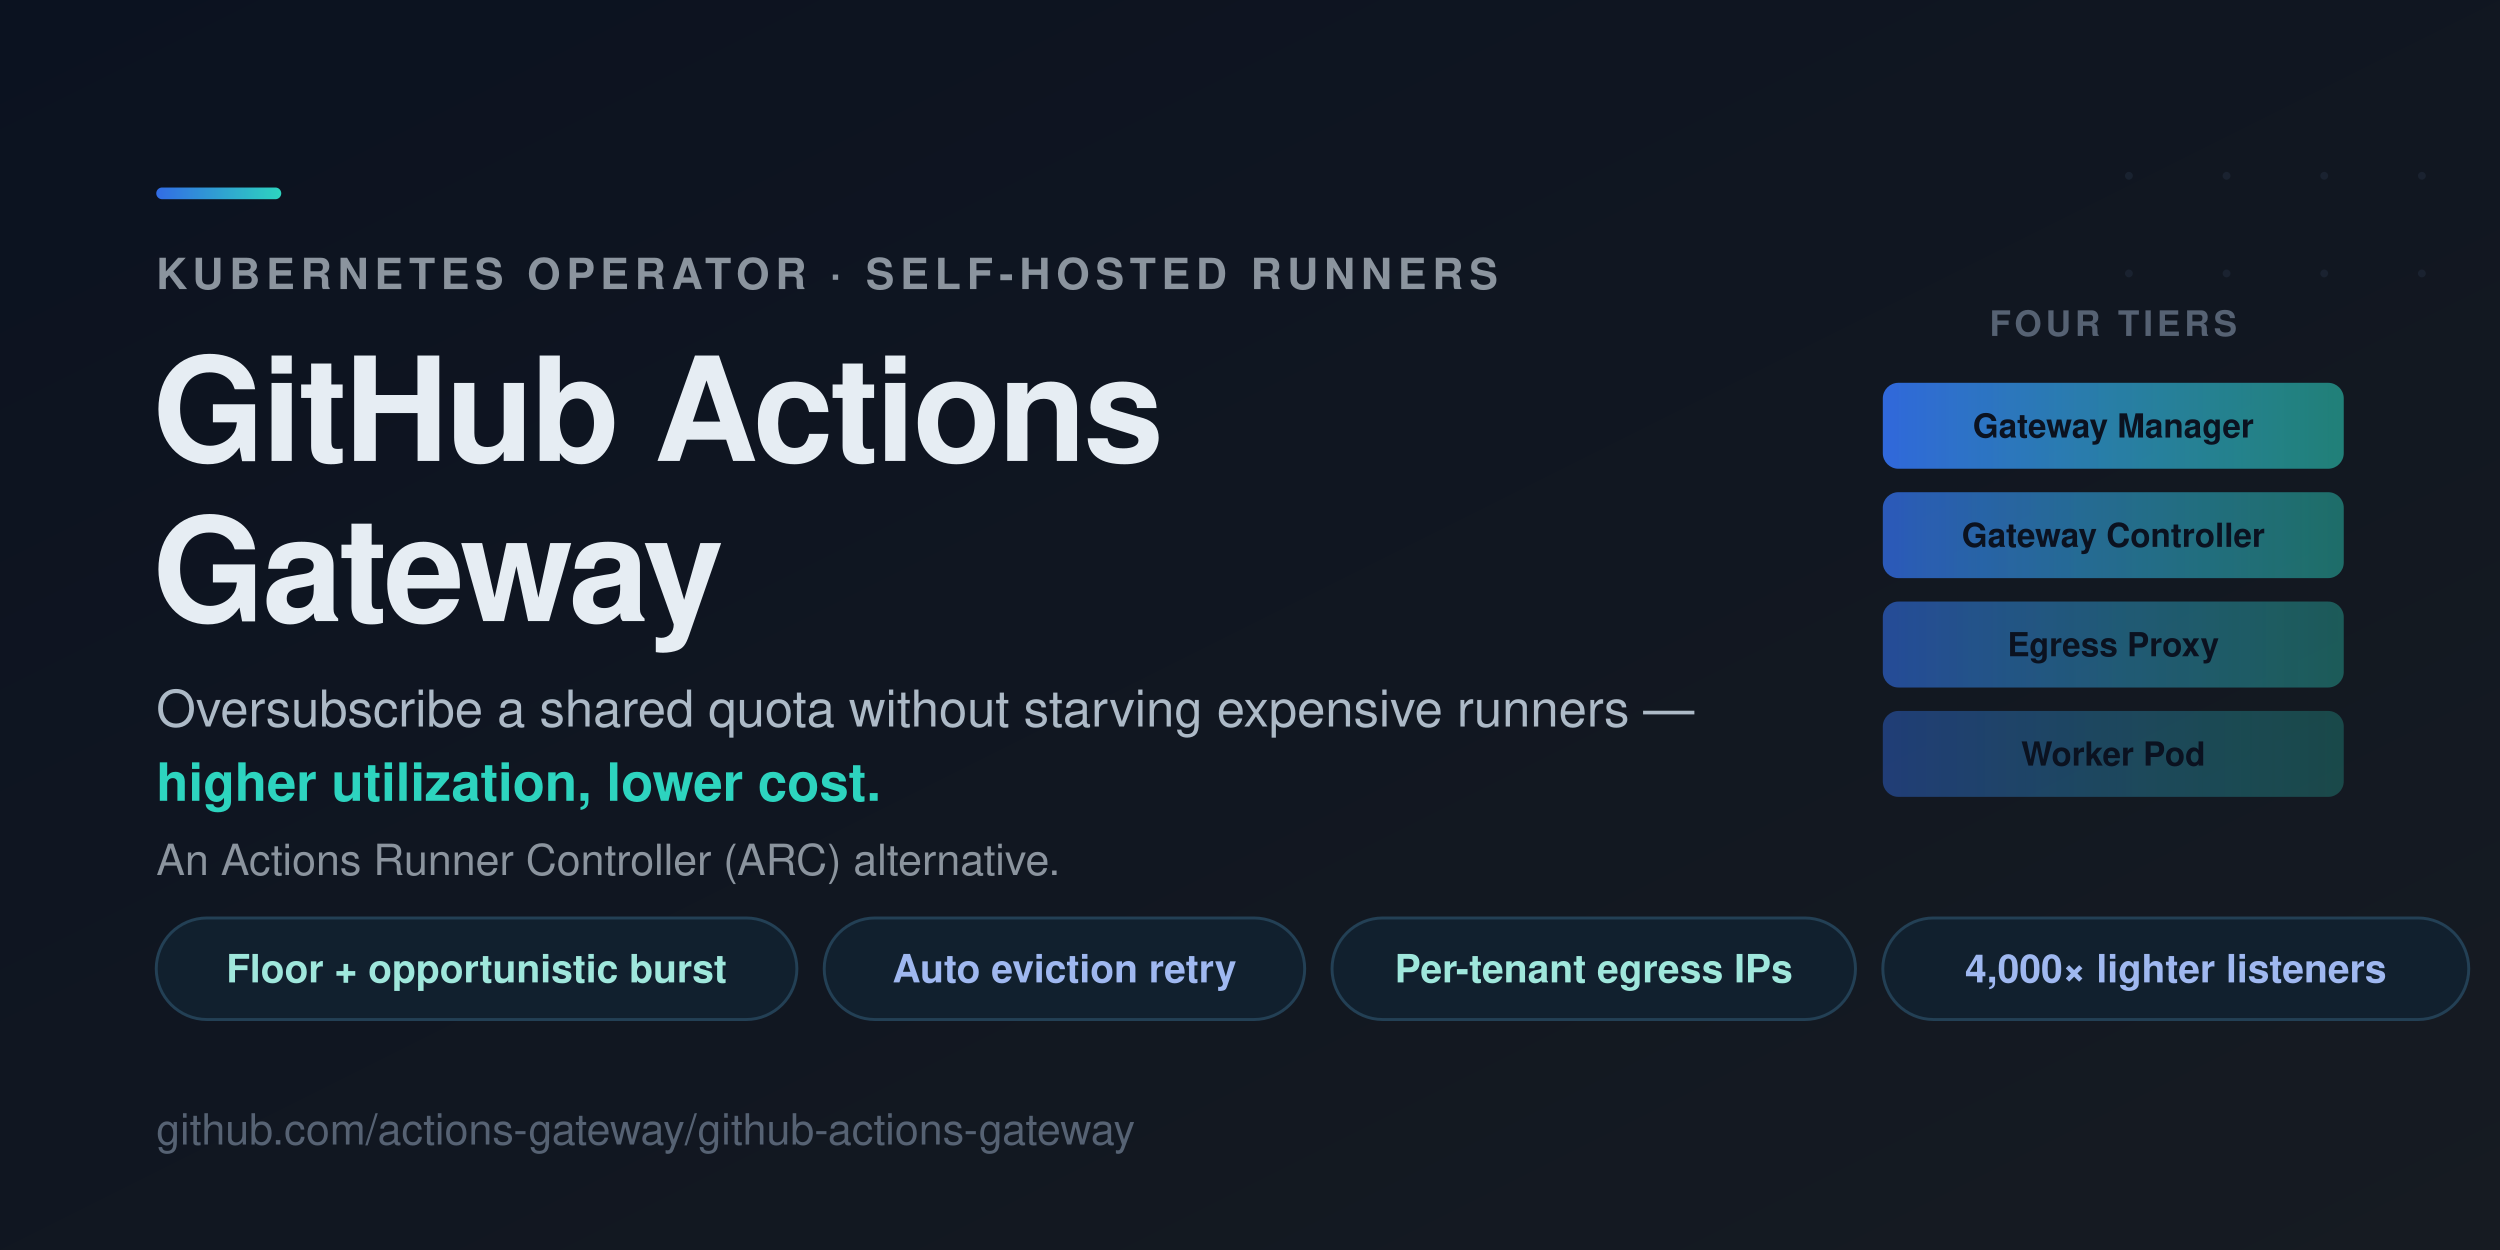
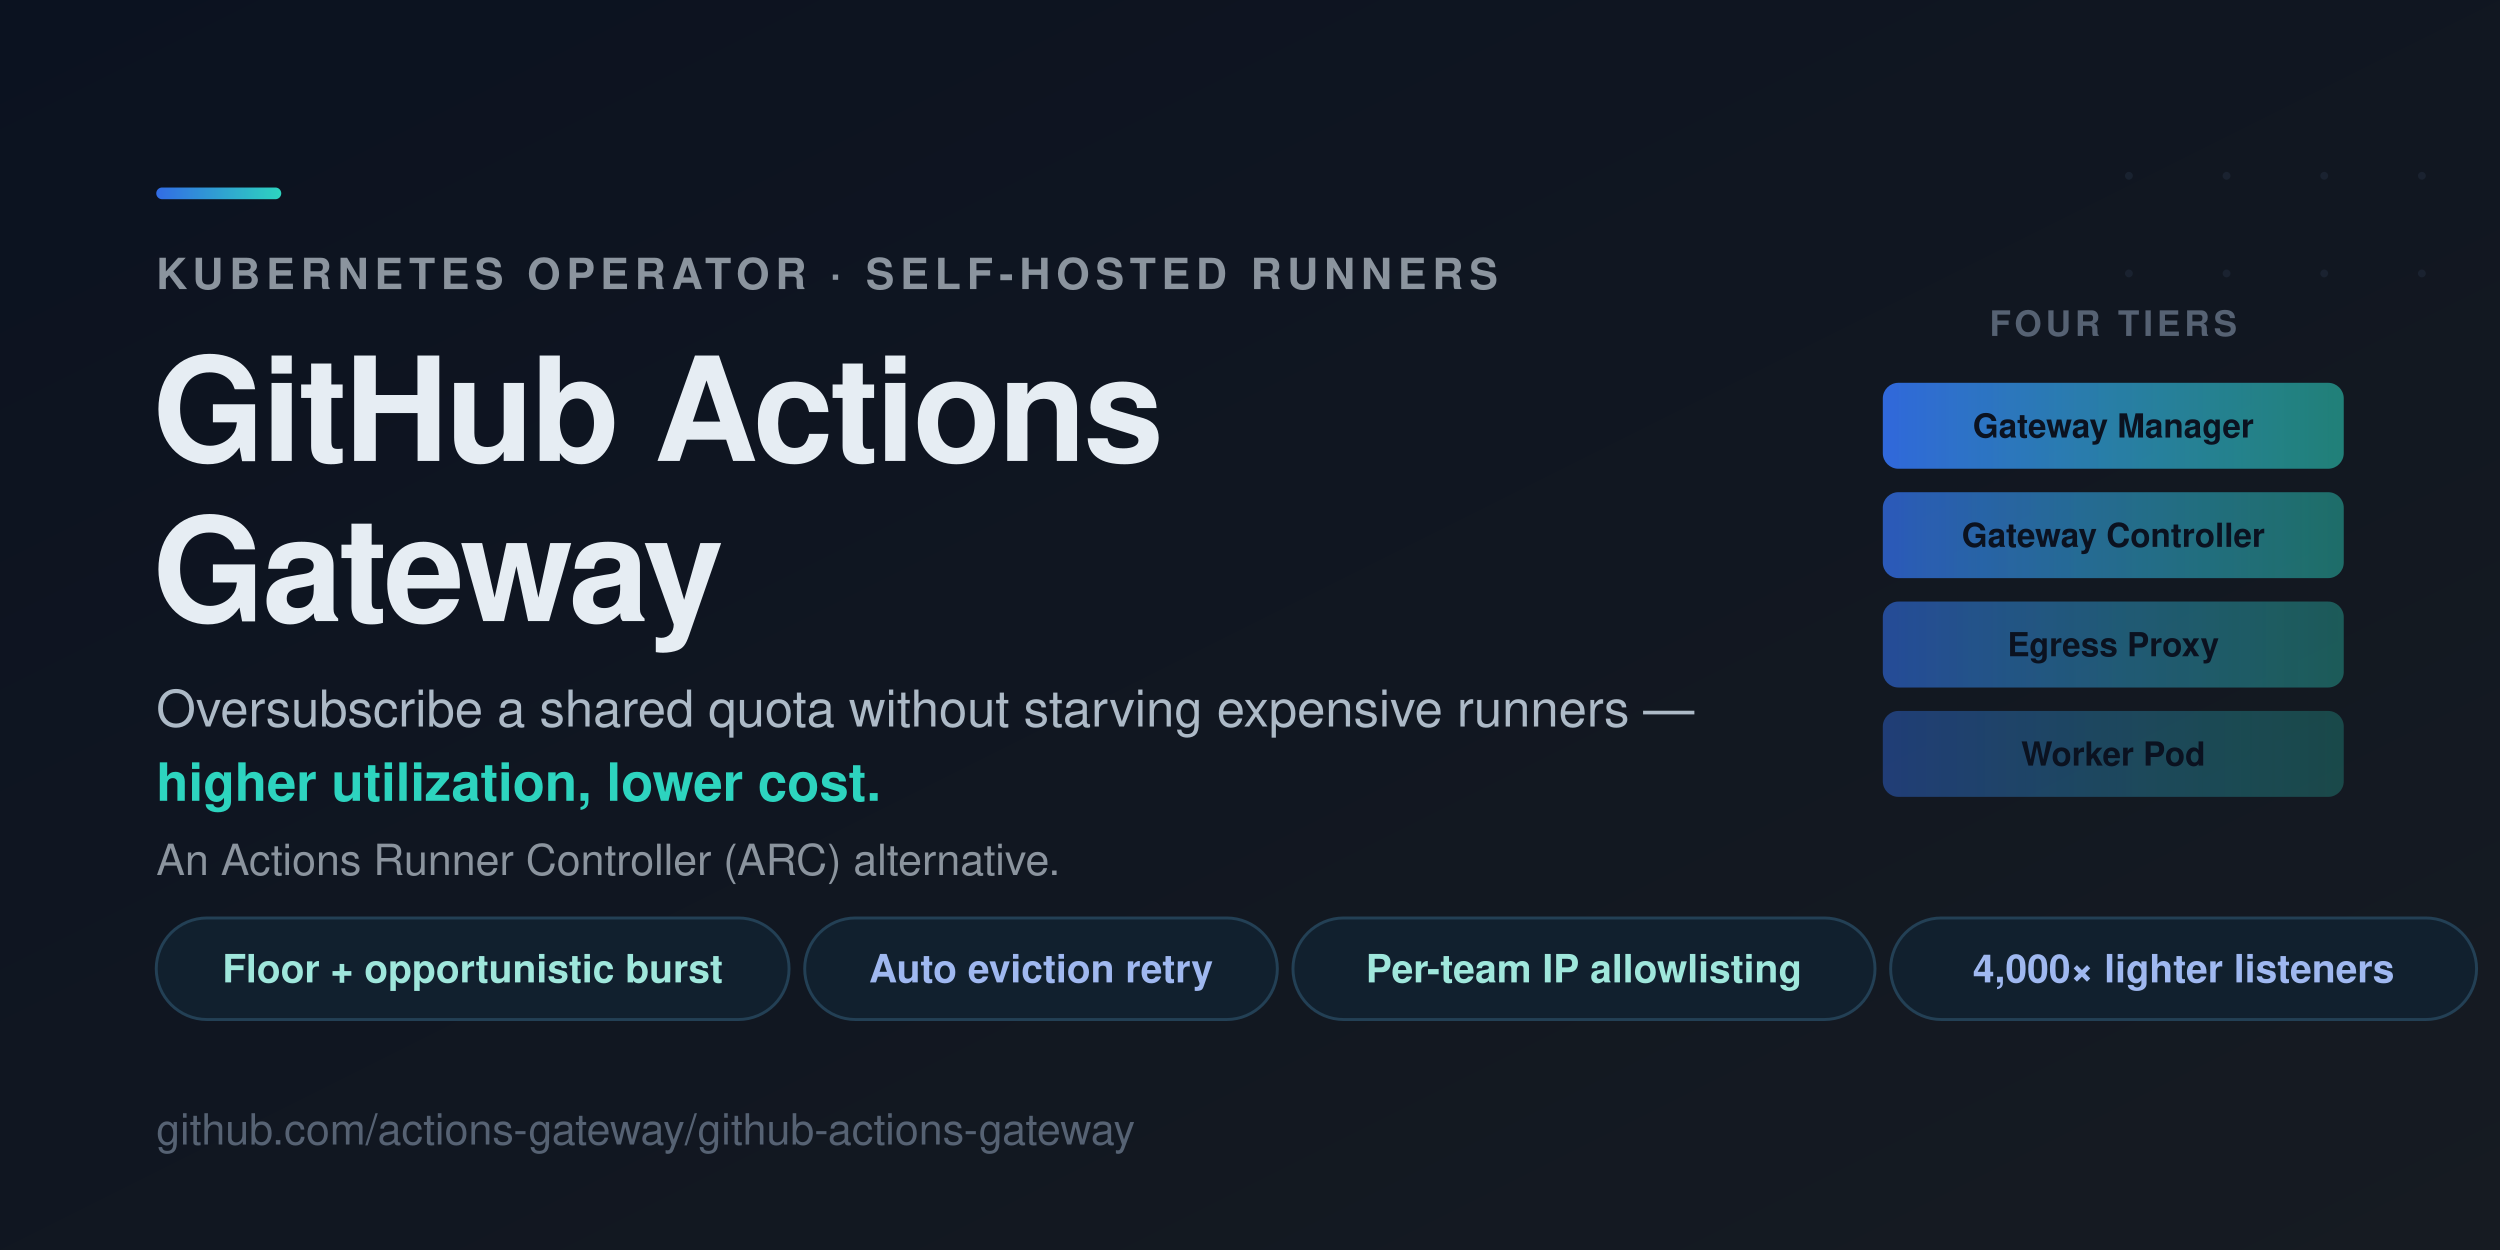
<svg xmlns="http://www.w3.org/2000/svg" width="1280" height="640" viewBox="0 0 1280 640" font-family="-apple-system, BlinkMacSystemFont, 'Segoe UI', Helvetica, Arial, sans-serif">
  <defs>
    <linearGradient id="bg" x1="0" y1="0" x2="1" y2="1">
      <stop offset="0" stop-color="#0B1220" />
      <stop offset="1" stop-color="#161B22" />
    </linearGradient>
    <linearGradient id="accent" x1="0" y1="0" x2="1" y2="0">
      <stop offset="0" stop-color="#326CE5" />
      <stop offset="1" stop-color="#2DD4BF" />
    </linearGradient>
    <linearGradient id="tier" x1="0" y1="0" x2="1" y2="0">
      <stop offset="0" stop-color="#326CE5" stop-opacity="0.95" />
      <stop offset="1" stop-color="#2DD4BF" stop-opacity="0.55" />
    </linearGradient>
  </defs>
  <rect width="1280" height="640" fill="url(#bg)" />
  <g fill="#1F2A3A" opacity="0.6">
    <circle cx="1090" cy="90" r="2" />
    <circle cx="1140" cy="90" r="2" />
    <circle cx="1190" cy="90" r="2" />
    <circle cx="1240" cy="90" r="2" />
    <circle cx="1090" cy="140" r="2" />
    <circle cx="1140" cy="140" r="2" />
    <circle cx="1190" cy="140" r="2" />
    <circle cx="1240" cy="140" r="2" />
  </g>
  <rect x="80" y="96" width="64" height="6" rx="3" fill="url(#accent)" />
  <text x="80" y="148" fill="#8B949E" font-size="22" font-weight="600" letter-spacing="3">KUBERNETES OPERATOR · SELF-HOSTED RUNNERS</text>
  <text x="78" y="236" fill="#E6EDF3" font-size="74" font-weight="800" letter-spacing="-1.5">GitHub Actions</text>
  <text x="78" y="318" fill="#E6EDF3" font-size="74" font-weight="800" letter-spacing="-1.5">Gateway</text>
  <text x="80" y="372" fill="#ADBAC7" font-size="26" font-weight="400">Oversubscribe a shared quota without starving expensive runners —</text>
  <text x="80" y="410" fill="#2DD4BF" font-size="27" font-weight="600">higher utilization, lower cost.</text>
  <text x="80" y="448" fill="#8B949E" font-size="22" font-weight="400">An Actions Runner Controller (ARC) alternative.</text>
  <g font-size="20" font-weight="600">
    <g>
-       <rect x="80" y="470" width="328" height="52" rx="26" fill="#11202E" stroke="#234055" stroke-width="1.5" />
-       <text x="244" y="503" fill="#9FE7DC" text-anchor="middle">Floor + opportunistic burst</text>
+       <rect x="80" y="470" width="324" height="52" rx="26" fill="#11202E" stroke="#234055" stroke-width="1.5" />
+       <text x="242" y="503" fill="#9FE7DC" text-anchor="middle">Floor + opportunistic burst</text>
    </g>
    <g>
-       <rect x="422" y="470" width="246" height="52" rx="26" fill="#11202E" stroke="#234055" stroke-width="1.5" />
-       <text x="545" y="503" fill="#9FB8F0" text-anchor="middle">Auto eviction retry</text>
+       <rect x="412" y="470" width="242" height="52" rx="26" fill="#11202E" stroke="#234055" stroke-width="1.5" />
+       <text x="533" y="503" fill="#9FB8F0" text-anchor="middle">Auto eviction retry</text>
    </g>
    <g>
-       <rect x="682" y="470" width="268" height="52" rx="26" fill="#11202E" stroke="#234055" stroke-width="1.5" />
-       <text x="816" y="503" fill="#9FE7DC" text-anchor="middle">Per-tenant egress IPs</text>
+       <rect x="662" y="470" width="298" height="52" rx="26" fill="#11202E" stroke="#234055" stroke-width="1.5" />
+       <text x="811" y="503" fill="#9FE7DC" text-anchor="middle">Per-team IP allowlisting</text>
    </g>
    <g>
-       <rect x="964" y="470" width="300" height="52" rx="26" fill="#11202E" stroke="#234055" stroke-width="1.5" />
-       <text x="1114" y="503" fill="#9FB8F0" text-anchor="middle">4,000× lighter listeners</text>
+       <rect x="968" y="470" width="300" height="52" rx="26" fill="#11202E" stroke="#234055" stroke-width="1.5" />
+       <text x="1118" y="503" fill="#9FB8F0" text-anchor="middle">4,000× lighter listeners</text>
    </g>
  </g>
  <g transform="translate(964, 196)">
    <text x="118" y="-24" fill="#566273" font-size="18" font-weight="600" letter-spacing="2" text-anchor="middle">FOUR TIERS</text>
    <rect x="0" y="0" width="236" height="44" rx="8" fill="url(#tier)" opacity="1.00" />
    <rect x="0" y="56" width="236" height="44" rx="8" fill="url(#tier)" opacity="0.82" />
    <rect x="0" y="112" width="236" height="44" rx="8" fill="url(#tier)" opacity="0.64" />
    <rect x="0" y="168" width="236" height="44" rx="8" fill="url(#tier)" opacity="0.46" />
    <g fill="#0B1220" font-size="17" font-weight="700">
      <text x="118" y="28" text-anchor="middle">Gateway Manager</text>
      <text x="118" y="84" text-anchor="middle">Gateway Controller</text>
      <text x="118" y="140" text-anchor="middle">Egress Proxy</text>
      <text x="118" y="196" text-anchor="middle">Worker Pod</text>
    </g>
  </g>
  <text x="80" y="586" fill="#566273" font-size="22" font-weight="500">github.com/actions-gateway/github-actions-gateway</text>
</svg>
